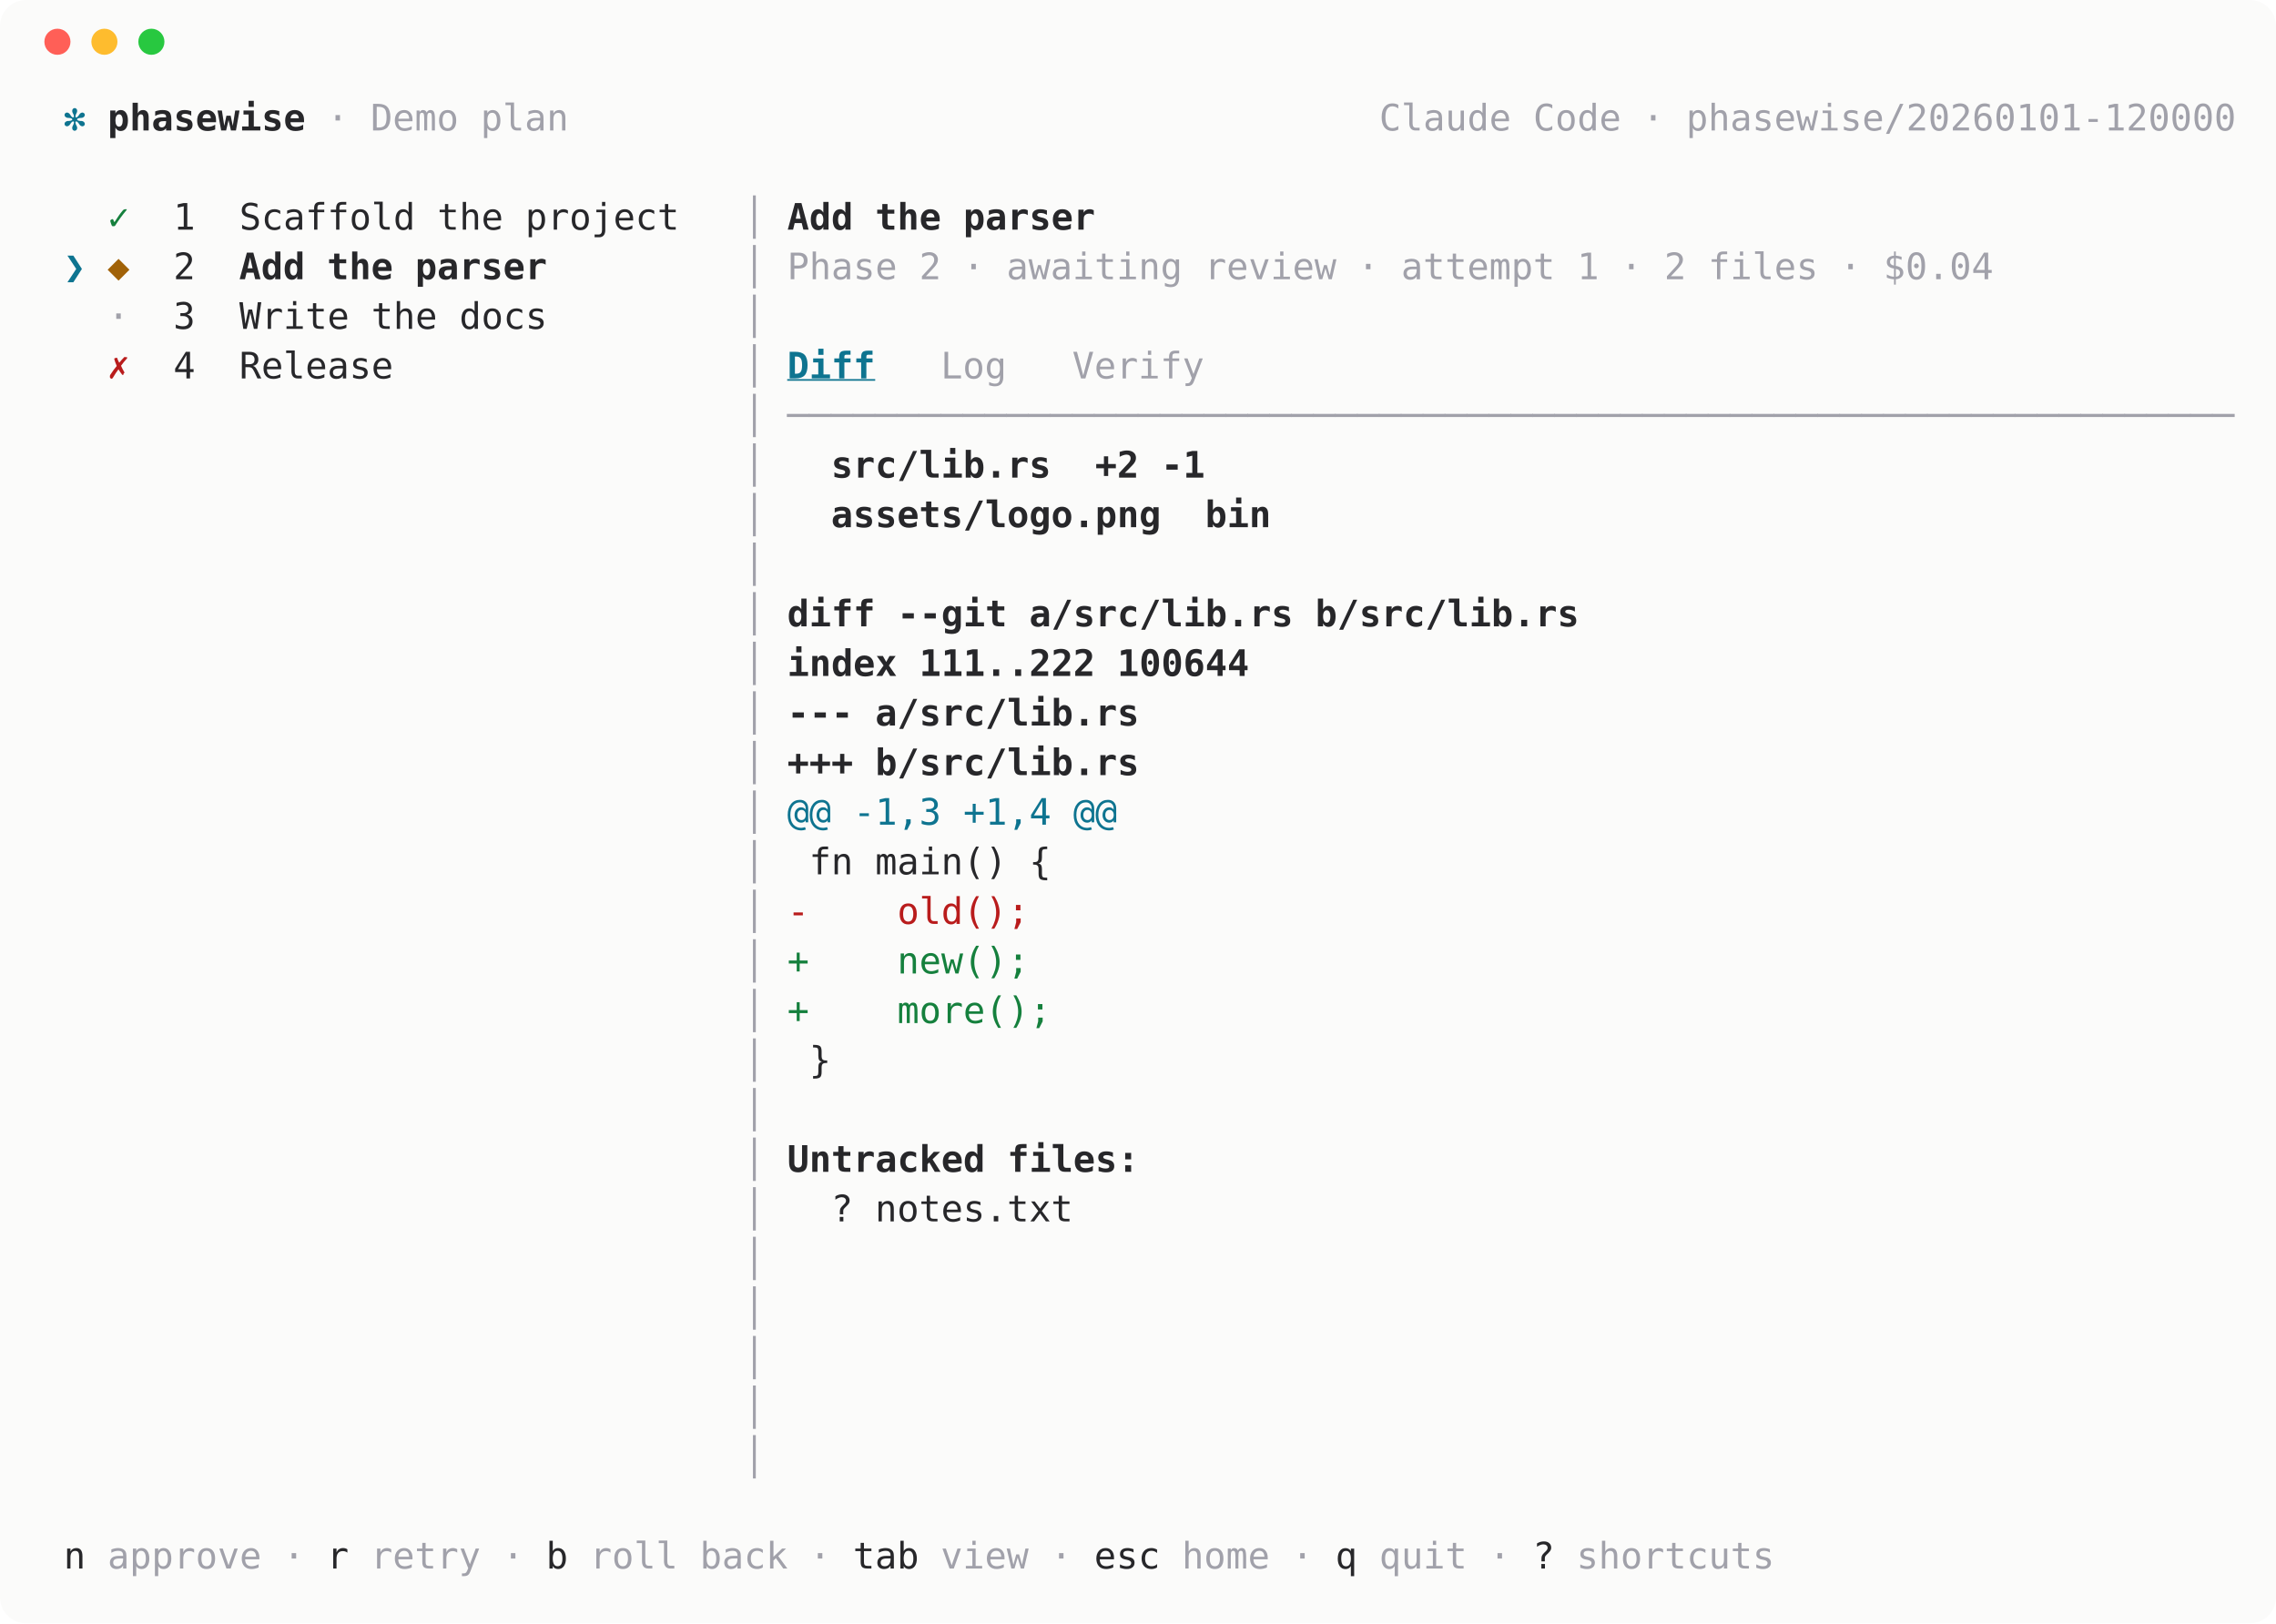
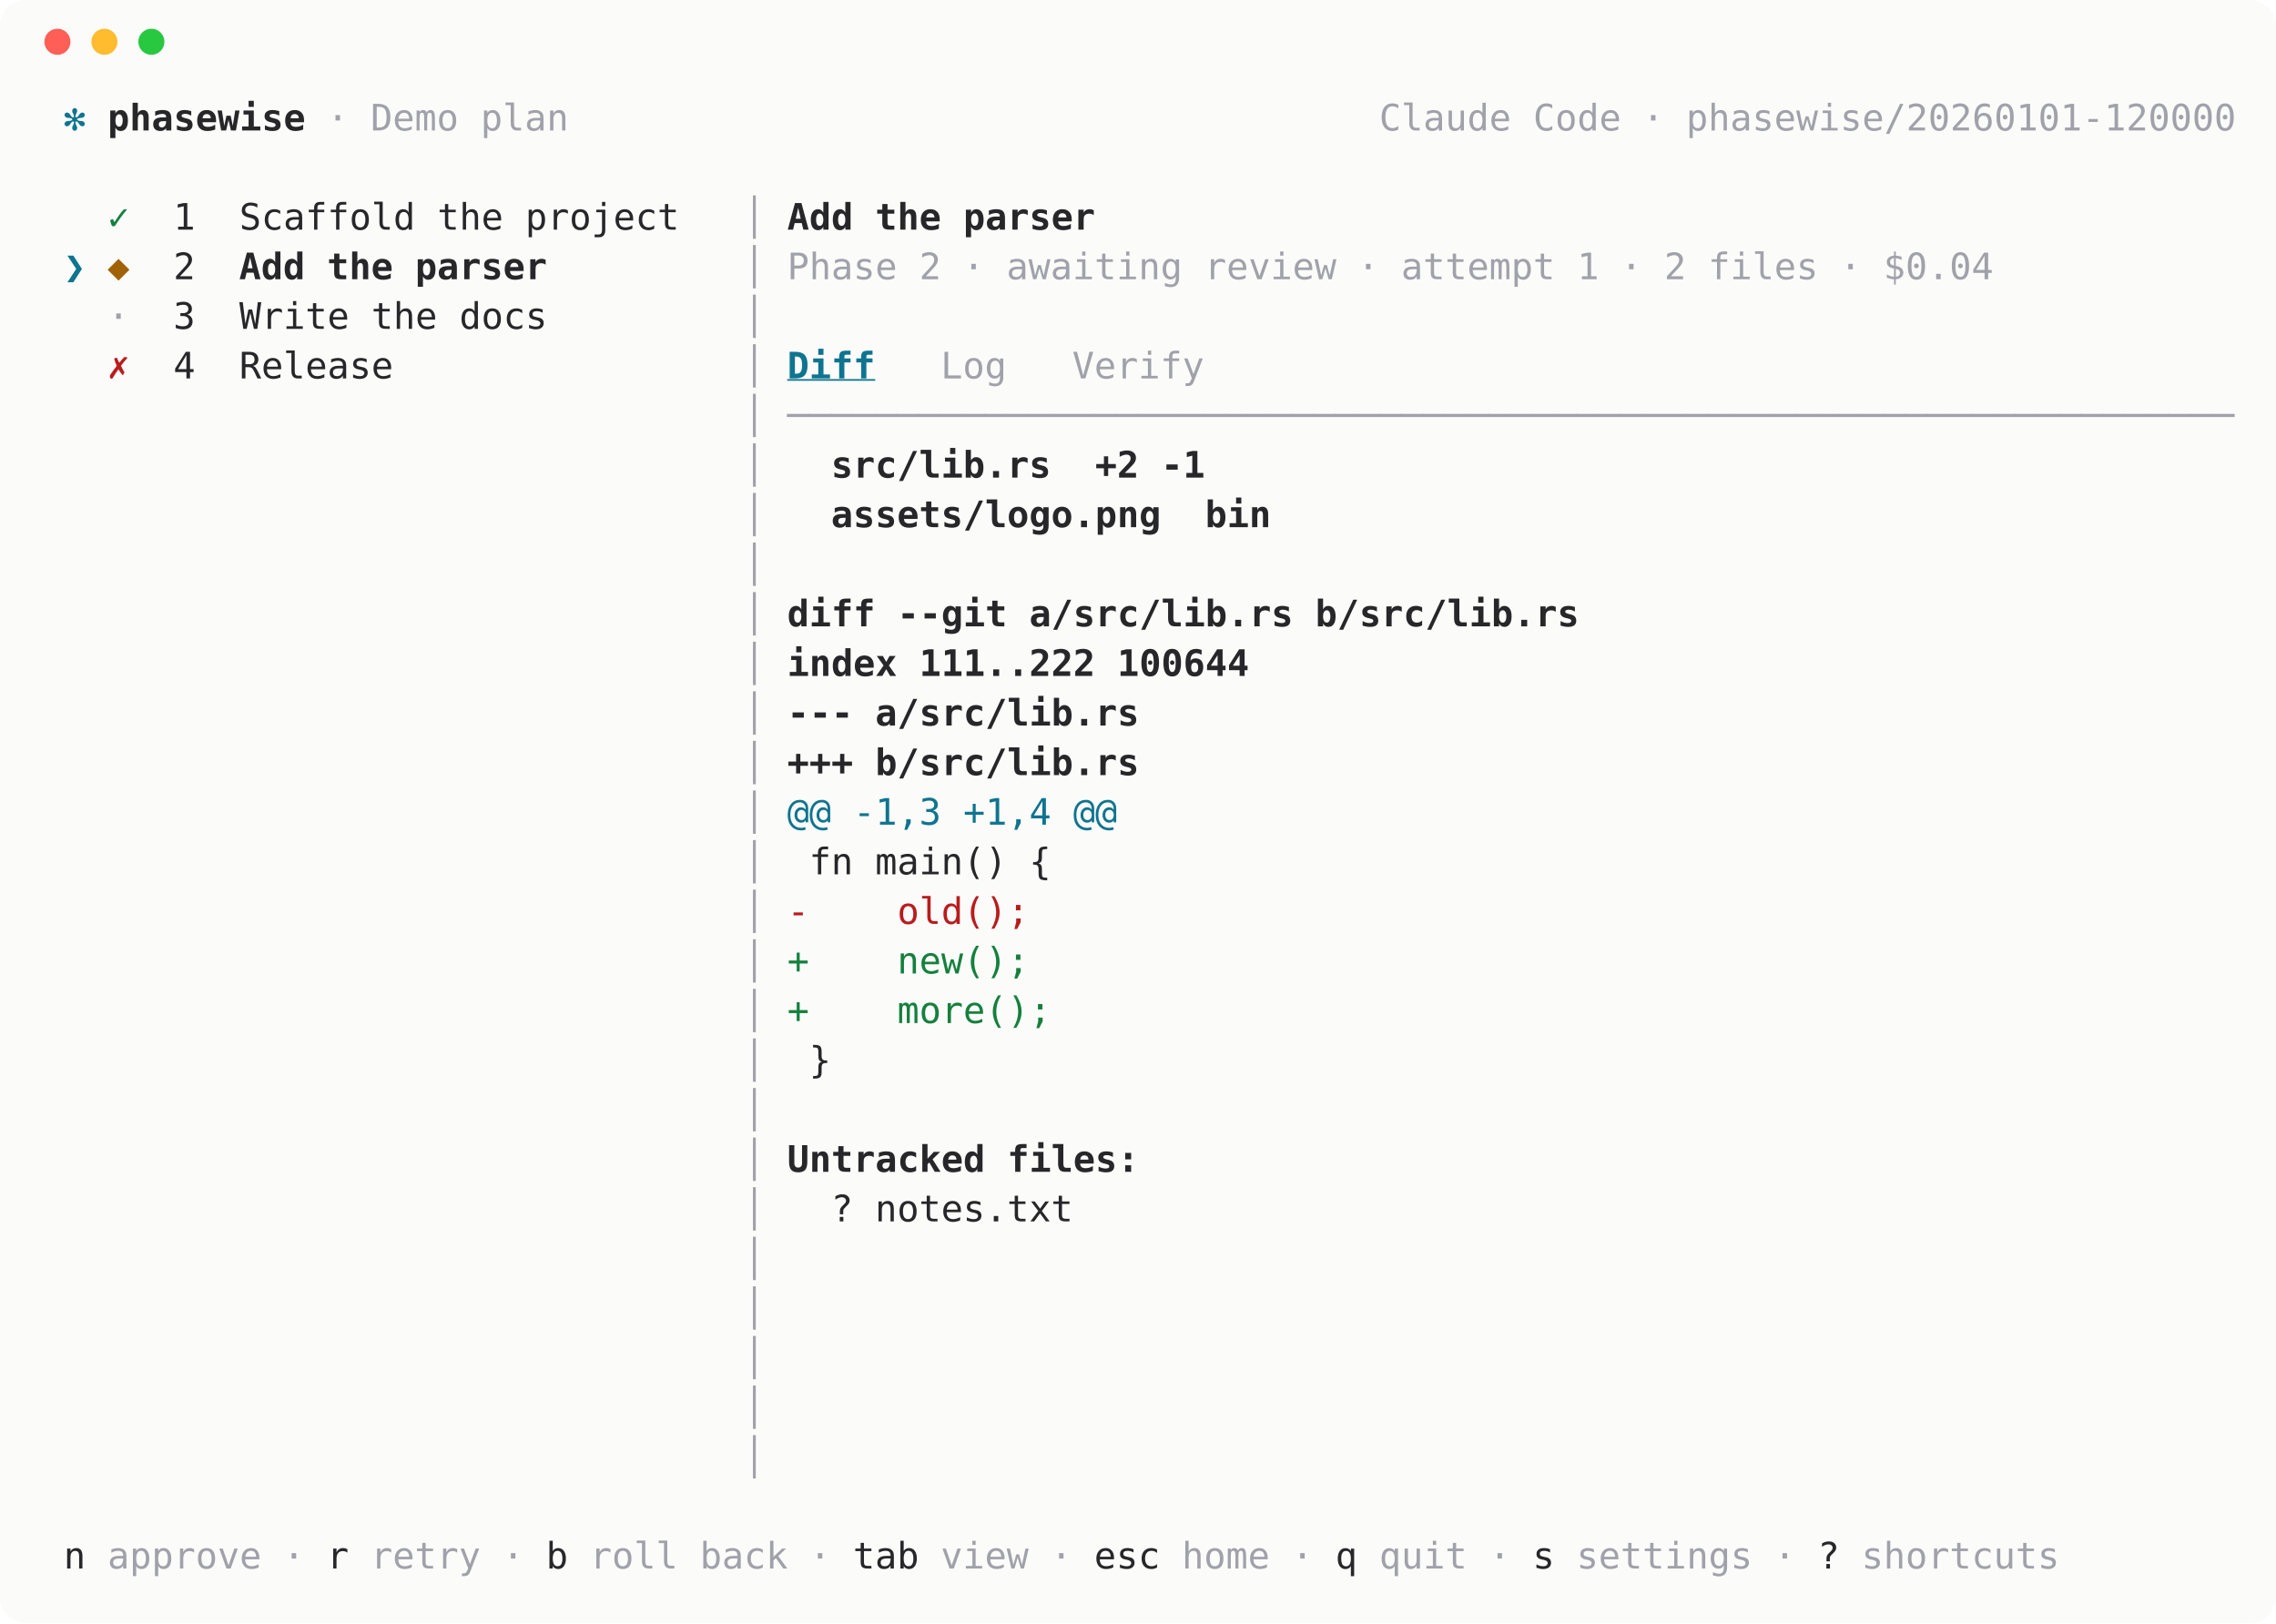
<svg xmlns="http://www.w3.org/2000/svg" width="872.0" height="622.0" viewBox="0 0 872.0 622.0" font-family="ui-monospace, SFMono-Regular, Menlo, Consolas, monospace" font-size="14">
  <rect width="872.0" height="622.0" rx="10" fill="#fbfbfa" />
  <circle cx="22" cy="16" r="5" fill="#ff5f57" />
  <circle cx="40" cy="16" r="5" fill="#febc2e" />
  <circle cx="58" cy="16" r="5" fill="#28c840" />
  <text y="50.0" xml:space="preserve" transform="translate(16 0)">
    <tspan x="8.4" fill="#0e7490">✻</tspan>
    <tspan x="25.2" fill="#27272a" font-weight="600">phasewise</tspan>
    <tspan x="109.2" fill="#a1a1aa">·</tspan>
    <tspan x="126.0" fill="#a1a1aa">Demo plan</tspan>
    <tspan x="512.4" fill="#a1a1aa">Claude Code</tspan>
    <tspan x="613.2" fill="#a1a1aa">·</tspan>
    <tspan x="630.0" fill="#a1a1aa">phasewise/20260101-120000</tspan>
  </text>
  <text y="88.0" xml:space="preserve" transform="translate(16 0)">
    <tspan x="25.2" fill="#15803d">✓</tspan>
    <tspan x="50.4" fill="#27272a">1  Scaffold the project</tspan>
    <tspan x="268.8" fill="#a1a1aa">│</tspan>
    <tspan x="285.6" fill="#27272a" font-weight="600">Add the parser</tspan>
  </text>
  <text y="107.0" xml:space="preserve" transform="translate(16 0)">
    <tspan x="8.4" fill="#0e7490">❯</tspan>
    <tspan x="25.2" fill="#a16207">◆</tspan>
    <tspan x="50.4" fill="#27272a">2</tspan>
    <tspan x="75.6" fill="#27272a" font-weight="600">Add the parser</tspan>
    <tspan x="268.8" fill="#a1a1aa">│</tspan>
    <tspan x="285.6" fill="#a1a1aa">Phase 2</tspan>
    <tspan x="352.8" fill="#a1a1aa">·</tspan>
    <tspan x="369.6" fill="#a1a1aa">awaiting review</tspan>
    <tspan x="504.0" fill="#a1a1aa">·</tspan>
    <tspan x="520.8" fill="#a1a1aa">attempt 1</tspan>
    <tspan x="604.8" fill="#a1a1aa">·</tspan>
    <tspan x="621.6" fill="#a1a1aa">2 files</tspan>
    <tspan x="688.8" fill="#a1a1aa">·</tspan>
    <tspan x="705.6" fill="#a1a1aa">$0.04</tspan>
  </text>
  <text y="126.0" xml:space="preserve" transform="translate(16 0)">
    <tspan x="25.2" fill="#a1a1aa">·</tspan>
    <tspan x="50.4" fill="#27272a">3  Write the docs</tspan>
    <tspan x="268.8" fill="#a1a1aa">│</tspan>
  </text>
  <text y="145.0" xml:space="preserve" transform="translate(16 0)">
    <tspan x="25.2" fill="#b91c1c">✗</tspan>
    <tspan x="50.4" fill="#27272a">4  Release</tspan>
    <tspan x="268.8" fill="#a1a1aa">│</tspan>
    <tspan x="285.6" fill="#0e7490" font-weight="600" text-decoration="underline">Diff</tspan>
    <tspan x="344.4" fill="#a1a1aa">Log</tspan>
    <tspan x="394.8" fill="#a1a1aa">Verify</tspan>
  </text>
  <text y="164.0" xml:space="preserve" transform="translate(16 0)">
    <tspan x="268.8" fill="#a1a1aa">│</tspan>
    <tspan x="285.6" fill="#a1a1aa">─</tspan>
    <tspan x="294.0" fill="#a1a1aa">─</tspan>
    <tspan x="302.4" fill="#a1a1aa">─</tspan>
    <tspan x="310.8" fill="#a1a1aa">─</tspan>
    <tspan x="319.2" fill="#a1a1aa">─</tspan>
    <tspan x="327.6" fill="#a1a1aa">─</tspan>
    <tspan x="336.0" fill="#a1a1aa">─</tspan>
    <tspan x="344.4" fill="#a1a1aa">─</tspan>
    <tspan x="352.8" fill="#a1a1aa">─</tspan>
    <tspan x="361.2" fill="#a1a1aa">─</tspan>
    <tspan x="369.6" fill="#a1a1aa">─</tspan>
    <tspan x="378.0" fill="#a1a1aa">─</tspan>
    <tspan x="386.4" fill="#a1a1aa">─</tspan>
    <tspan x="394.8" fill="#a1a1aa">─</tspan>
    <tspan x="403.2" fill="#a1a1aa">─</tspan>
    <tspan x="411.6" fill="#a1a1aa">─</tspan>
    <tspan x="420.0" fill="#a1a1aa">─</tspan>
    <tspan x="428.4" fill="#a1a1aa">─</tspan>
    <tspan x="436.8" fill="#a1a1aa">─</tspan>
    <tspan x="445.2" fill="#a1a1aa">─</tspan>
    <tspan x="453.6" fill="#a1a1aa">─</tspan>
    <tspan x="462.0" fill="#a1a1aa">─</tspan>
    <tspan x="470.4" fill="#a1a1aa">─</tspan>
    <tspan x="478.8" fill="#a1a1aa">─</tspan>
    <tspan x="487.2" fill="#a1a1aa">─</tspan>
    <tspan x="495.6" fill="#a1a1aa">─</tspan>
    <tspan x="504.0" fill="#a1a1aa">─</tspan>
    <tspan x="512.4" fill="#a1a1aa">─</tspan>
    <tspan x="520.8" fill="#a1a1aa">─</tspan>
    <tspan x="529.2" fill="#a1a1aa">─</tspan>
    <tspan x="537.6" fill="#a1a1aa">─</tspan>
    <tspan x="546.0" fill="#a1a1aa">─</tspan>
    <tspan x="554.4" fill="#a1a1aa">─</tspan>
    <tspan x="562.8" fill="#a1a1aa">─</tspan>
    <tspan x="571.2" fill="#a1a1aa">─</tspan>
    <tspan x="579.6" fill="#a1a1aa">─</tspan>
    <tspan x="588.0" fill="#a1a1aa">─</tspan>
    <tspan x="596.4" fill="#a1a1aa">─</tspan>
    <tspan x="604.8" fill="#a1a1aa">─</tspan>
    <tspan x="613.2" fill="#a1a1aa">─</tspan>
    <tspan x="621.6" fill="#a1a1aa">─</tspan>
    <tspan x="630.0" fill="#a1a1aa">─</tspan>
    <tspan x="638.4" fill="#a1a1aa">─</tspan>
    <tspan x="646.8" fill="#a1a1aa">─</tspan>
    <tspan x="655.2" fill="#a1a1aa">─</tspan>
    <tspan x="663.6" fill="#a1a1aa">─</tspan>
    <tspan x="672.0" fill="#a1a1aa">─</tspan>
    <tspan x="680.4" fill="#a1a1aa">─</tspan>
    <tspan x="688.8" fill="#a1a1aa">─</tspan>
    <tspan x="697.2" fill="#a1a1aa">─</tspan>
    <tspan x="705.6" fill="#a1a1aa">─</tspan>
    <tspan x="714.0" fill="#a1a1aa">─</tspan>
    <tspan x="722.4" fill="#a1a1aa">─</tspan>
    <tspan x="730.8" fill="#a1a1aa">─</tspan>
    <tspan x="739.2" fill="#a1a1aa">─</tspan>
    <tspan x="747.6" fill="#a1a1aa">─</tspan>
    <tspan x="756.0" fill="#a1a1aa">─</tspan>
    <tspan x="764.4" fill="#a1a1aa">─</tspan>
    <tspan x="772.8" fill="#a1a1aa">─</tspan>
    <tspan x="781.2" fill="#a1a1aa">─</tspan>
    <tspan x="789.6" fill="#a1a1aa">─</tspan>
    <tspan x="798.0" fill="#a1a1aa">─</tspan>
    <tspan x="806.4" fill="#a1a1aa">─</tspan>
    <tspan x="814.8" fill="#a1a1aa">─</tspan>
    <tspan x="823.2" fill="#a1a1aa">─</tspan>
    <tspan x="831.6" fill="#a1a1aa">─</tspan>
  </text>
  <text y="183.0" xml:space="preserve" transform="translate(16 0)">
    <tspan x="268.8" fill="#a1a1aa">│</tspan>
    <tspan x="302.4" fill="#27272a" font-weight="600">src/lib.rs  +2 -1</tspan>
  </text>
  <text y="202.0" xml:space="preserve" transform="translate(16 0)">
    <tspan x="268.8" fill="#a1a1aa">│</tspan>
    <tspan x="302.4" fill="#27272a" font-weight="600">assets/logo.png  bin</tspan>
  </text>
  <text y="221.0" xml:space="preserve" transform="translate(16 0)">
    <tspan x="268.8" fill="#a1a1aa">│</tspan>
  </text>
  <text y="240.0" xml:space="preserve" transform="translate(16 0)">
    <tspan x="268.8" fill="#a1a1aa">│</tspan>
    <tspan x="285.6" fill="#27272a" font-weight="600">diff --git a/src/lib.rs b/src/lib.rs</tspan>
  </text>
  <text y="259.0" xml:space="preserve" transform="translate(16 0)">
    <tspan x="268.8" fill="#a1a1aa">│</tspan>
    <tspan x="285.6" fill="#27272a" font-weight="600">index 111..222 100644</tspan>
  </text>
  <text y="278.0" xml:space="preserve" transform="translate(16 0)">
    <tspan x="268.8" fill="#a1a1aa">│</tspan>
    <tspan x="285.6" fill="#27272a" font-weight="600">--- a/src/lib.rs</tspan>
  </text>
  <text y="297.0" xml:space="preserve" transform="translate(16 0)">
    <tspan x="268.8" fill="#a1a1aa">│</tspan>
    <tspan x="285.6" fill="#27272a" font-weight="600">+++ b/src/lib.rs</tspan>
  </text>
  <text y="316.0" xml:space="preserve" transform="translate(16 0)">
    <tspan x="268.8" fill="#a1a1aa">│</tspan>
    <tspan x="285.6" fill="#0e7490">@@ -1,3 +1,4 @@</tspan>
  </text>
  <text y="335.0" xml:space="preserve" transform="translate(16 0)">
    <tspan x="268.8" fill="#a1a1aa">│</tspan>
    <tspan x="294.0" fill="#27272a">fn main() {</tspan>
  </text>
  <text y="354.0" xml:space="preserve" transform="translate(16 0)">
    <tspan x="268.8" fill="#a1a1aa">│</tspan>
    <tspan x="285.6" fill="#b91c1c">-    old();</tspan>
  </text>
  <text y="373.0" xml:space="preserve" transform="translate(16 0)">
    <tspan x="268.8" fill="#a1a1aa">│</tspan>
    <tspan x="285.6" fill="#15803d">+    new();</tspan>
  </text>
  <text y="392.0" xml:space="preserve" transform="translate(16 0)">
    <tspan x="268.8" fill="#a1a1aa">│</tspan>
    <tspan x="285.6" fill="#15803d">+    more();</tspan>
  </text>
  <text y="411.0" xml:space="preserve" transform="translate(16 0)">
    <tspan x="268.8" fill="#a1a1aa">│</tspan>
    <tspan x="294.0" fill="#27272a">}</tspan>
  </text>
  <text y="430.0" xml:space="preserve" transform="translate(16 0)">
    <tspan x="268.8" fill="#a1a1aa">│</tspan>
  </text>
  <text y="449.0" xml:space="preserve" transform="translate(16 0)">
    <tspan x="268.8" fill="#a1a1aa">│</tspan>
    <tspan x="285.6" fill="#27272a" font-weight="600">Untracked files:</tspan>
  </text>
  <text y="468.0" xml:space="preserve" transform="translate(16 0)">
    <tspan x="268.8" fill="#a1a1aa">│</tspan>
    <tspan x="302.4" fill="#27272a">? notes.txt</tspan>
  </text>
  <text y="487.0" xml:space="preserve" transform="translate(16 0)">
    <tspan x="268.8" fill="#a1a1aa">│</tspan>
  </text>
  <text y="506.0" xml:space="preserve" transform="translate(16 0)">
    <tspan x="268.8" fill="#a1a1aa">│</tspan>
  </text>
  <text y="525.0" xml:space="preserve" transform="translate(16 0)">
    <tspan x="268.8" fill="#a1a1aa">│</tspan>
  </text>
  <text y="544.0" xml:space="preserve" transform="translate(16 0)">
    <tspan x="268.8" fill="#a1a1aa">│</tspan>
  </text>
  <text y="563.0" xml:space="preserve" transform="translate(16 0)">
    <tspan x="268.8" fill="#a1a1aa">│</tspan>
  </text>
  <text y="601.0" xml:space="preserve" transform="translate(16 0)">
    <tspan x="8.4" fill="#27272a">n</tspan>
    <tspan x="25.2" fill="#a1a1aa">approve</tspan>
    <tspan x="92.4" fill="#a1a1aa">·</tspan>
    <tspan x="109.2" fill="#27272a">r</tspan>
    <tspan x="126.0" fill="#a1a1aa">retry</tspan>
    <tspan x="176.4" fill="#a1a1aa">·</tspan>
    <tspan x="193.2" fill="#27272a">b</tspan>
    <tspan x="210.0" fill="#a1a1aa">roll back</tspan>
    <tspan x="294.0" fill="#a1a1aa">·</tspan>
    <tspan x="310.8" fill="#27272a">tab</tspan>
    <tspan x="344.4" fill="#a1a1aa">view</tspan>
    <tspan x="386.4" fill="#a1a1aa">·</tspan>
    <tspan x="403.2" fill="#27272a">esc</tspan>
    <tspan x="436.8" fill="#a1a1aa">home</tspan>
    <tspan x="478.8" fill="#a1a1aa">·</tspan>
    <tspan x="495.6" fill="#27272a">q</tspan>
    <tspan x="512.4" fill="#a1a1aa">quit</tspan>
    <tspan x="554.4" fill="#a1a1aa">·</tspan>
-     <tspan x="571.2" fill="#27272a">?</tspan>
-     <tspan x="588.0" fill="#a1a1aa">shortcuts</tspan>
+     <tspan x="571.2" fill="#27272a">s</tspan>
+     <tspan x="588.0" fill="#a1a1aa">settings</tspan>
+     <tspan x="663.6" fill="#a1a1aa">·</tspan>
+     <tspan x="680.4" fill="#27272a">?</tspan>
+     <tspan x="697.2" fill="#a1a1aa">shortcuts</tspan>
  </text>
</svg>
